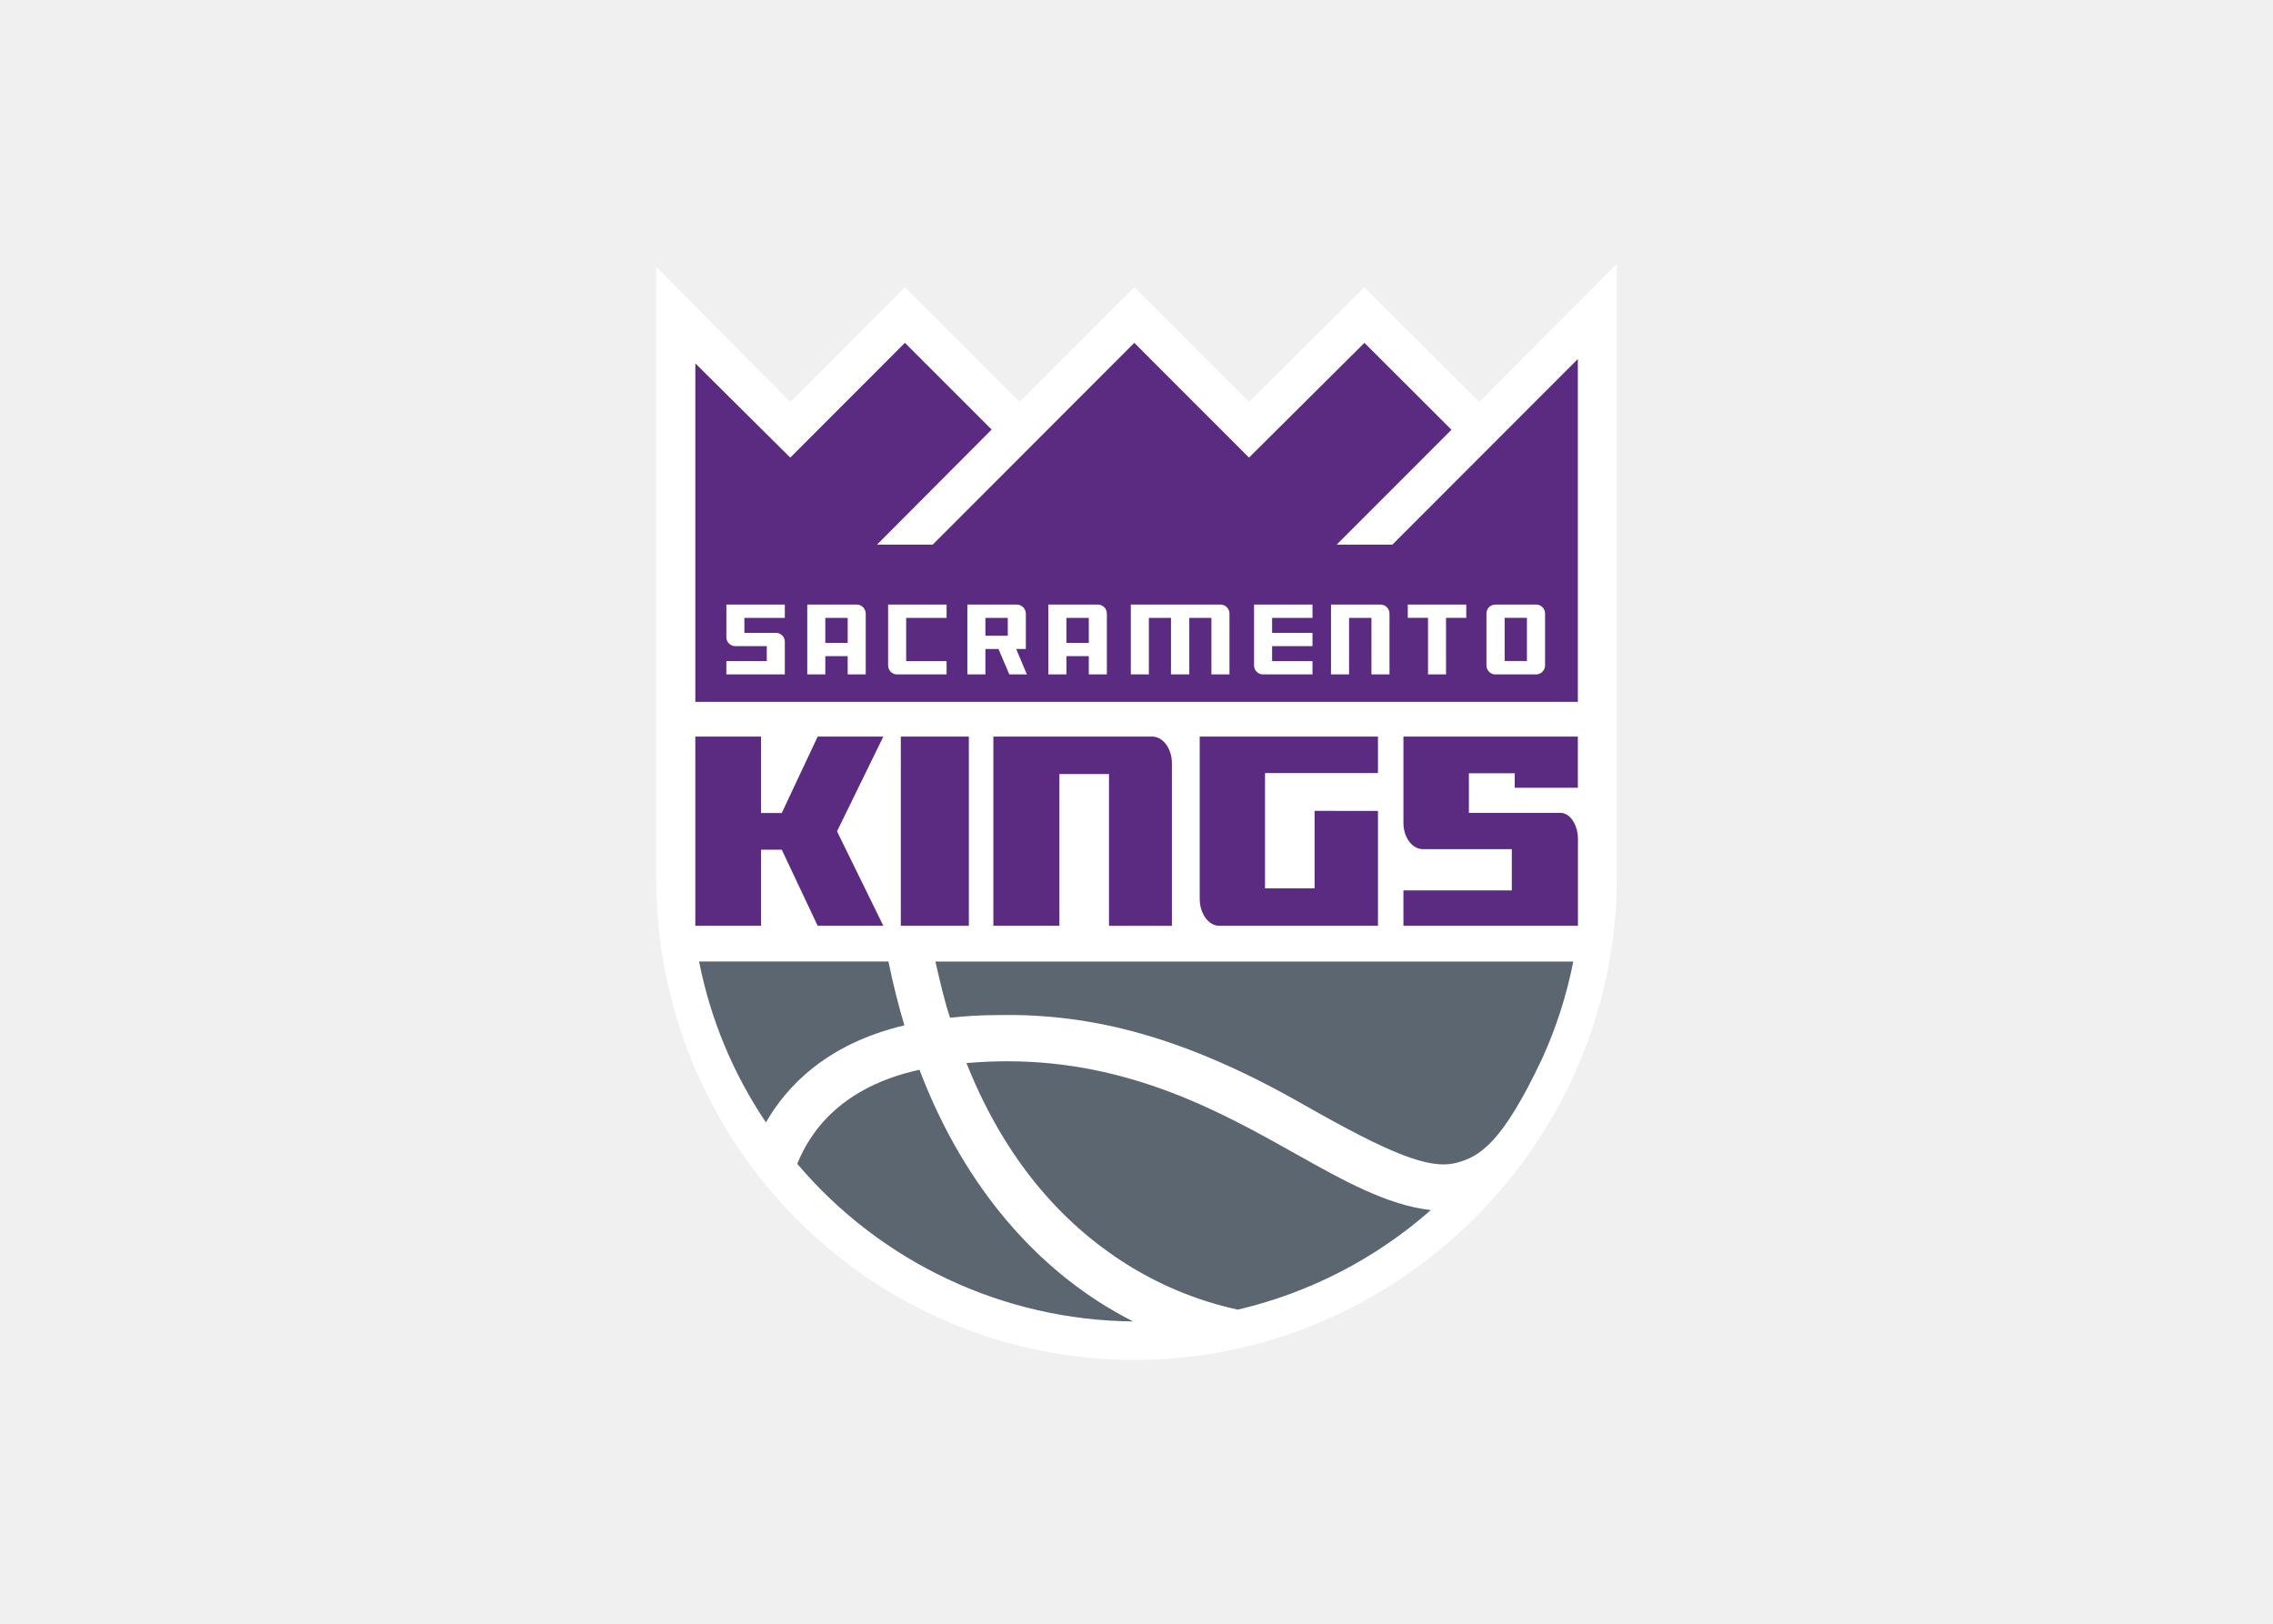
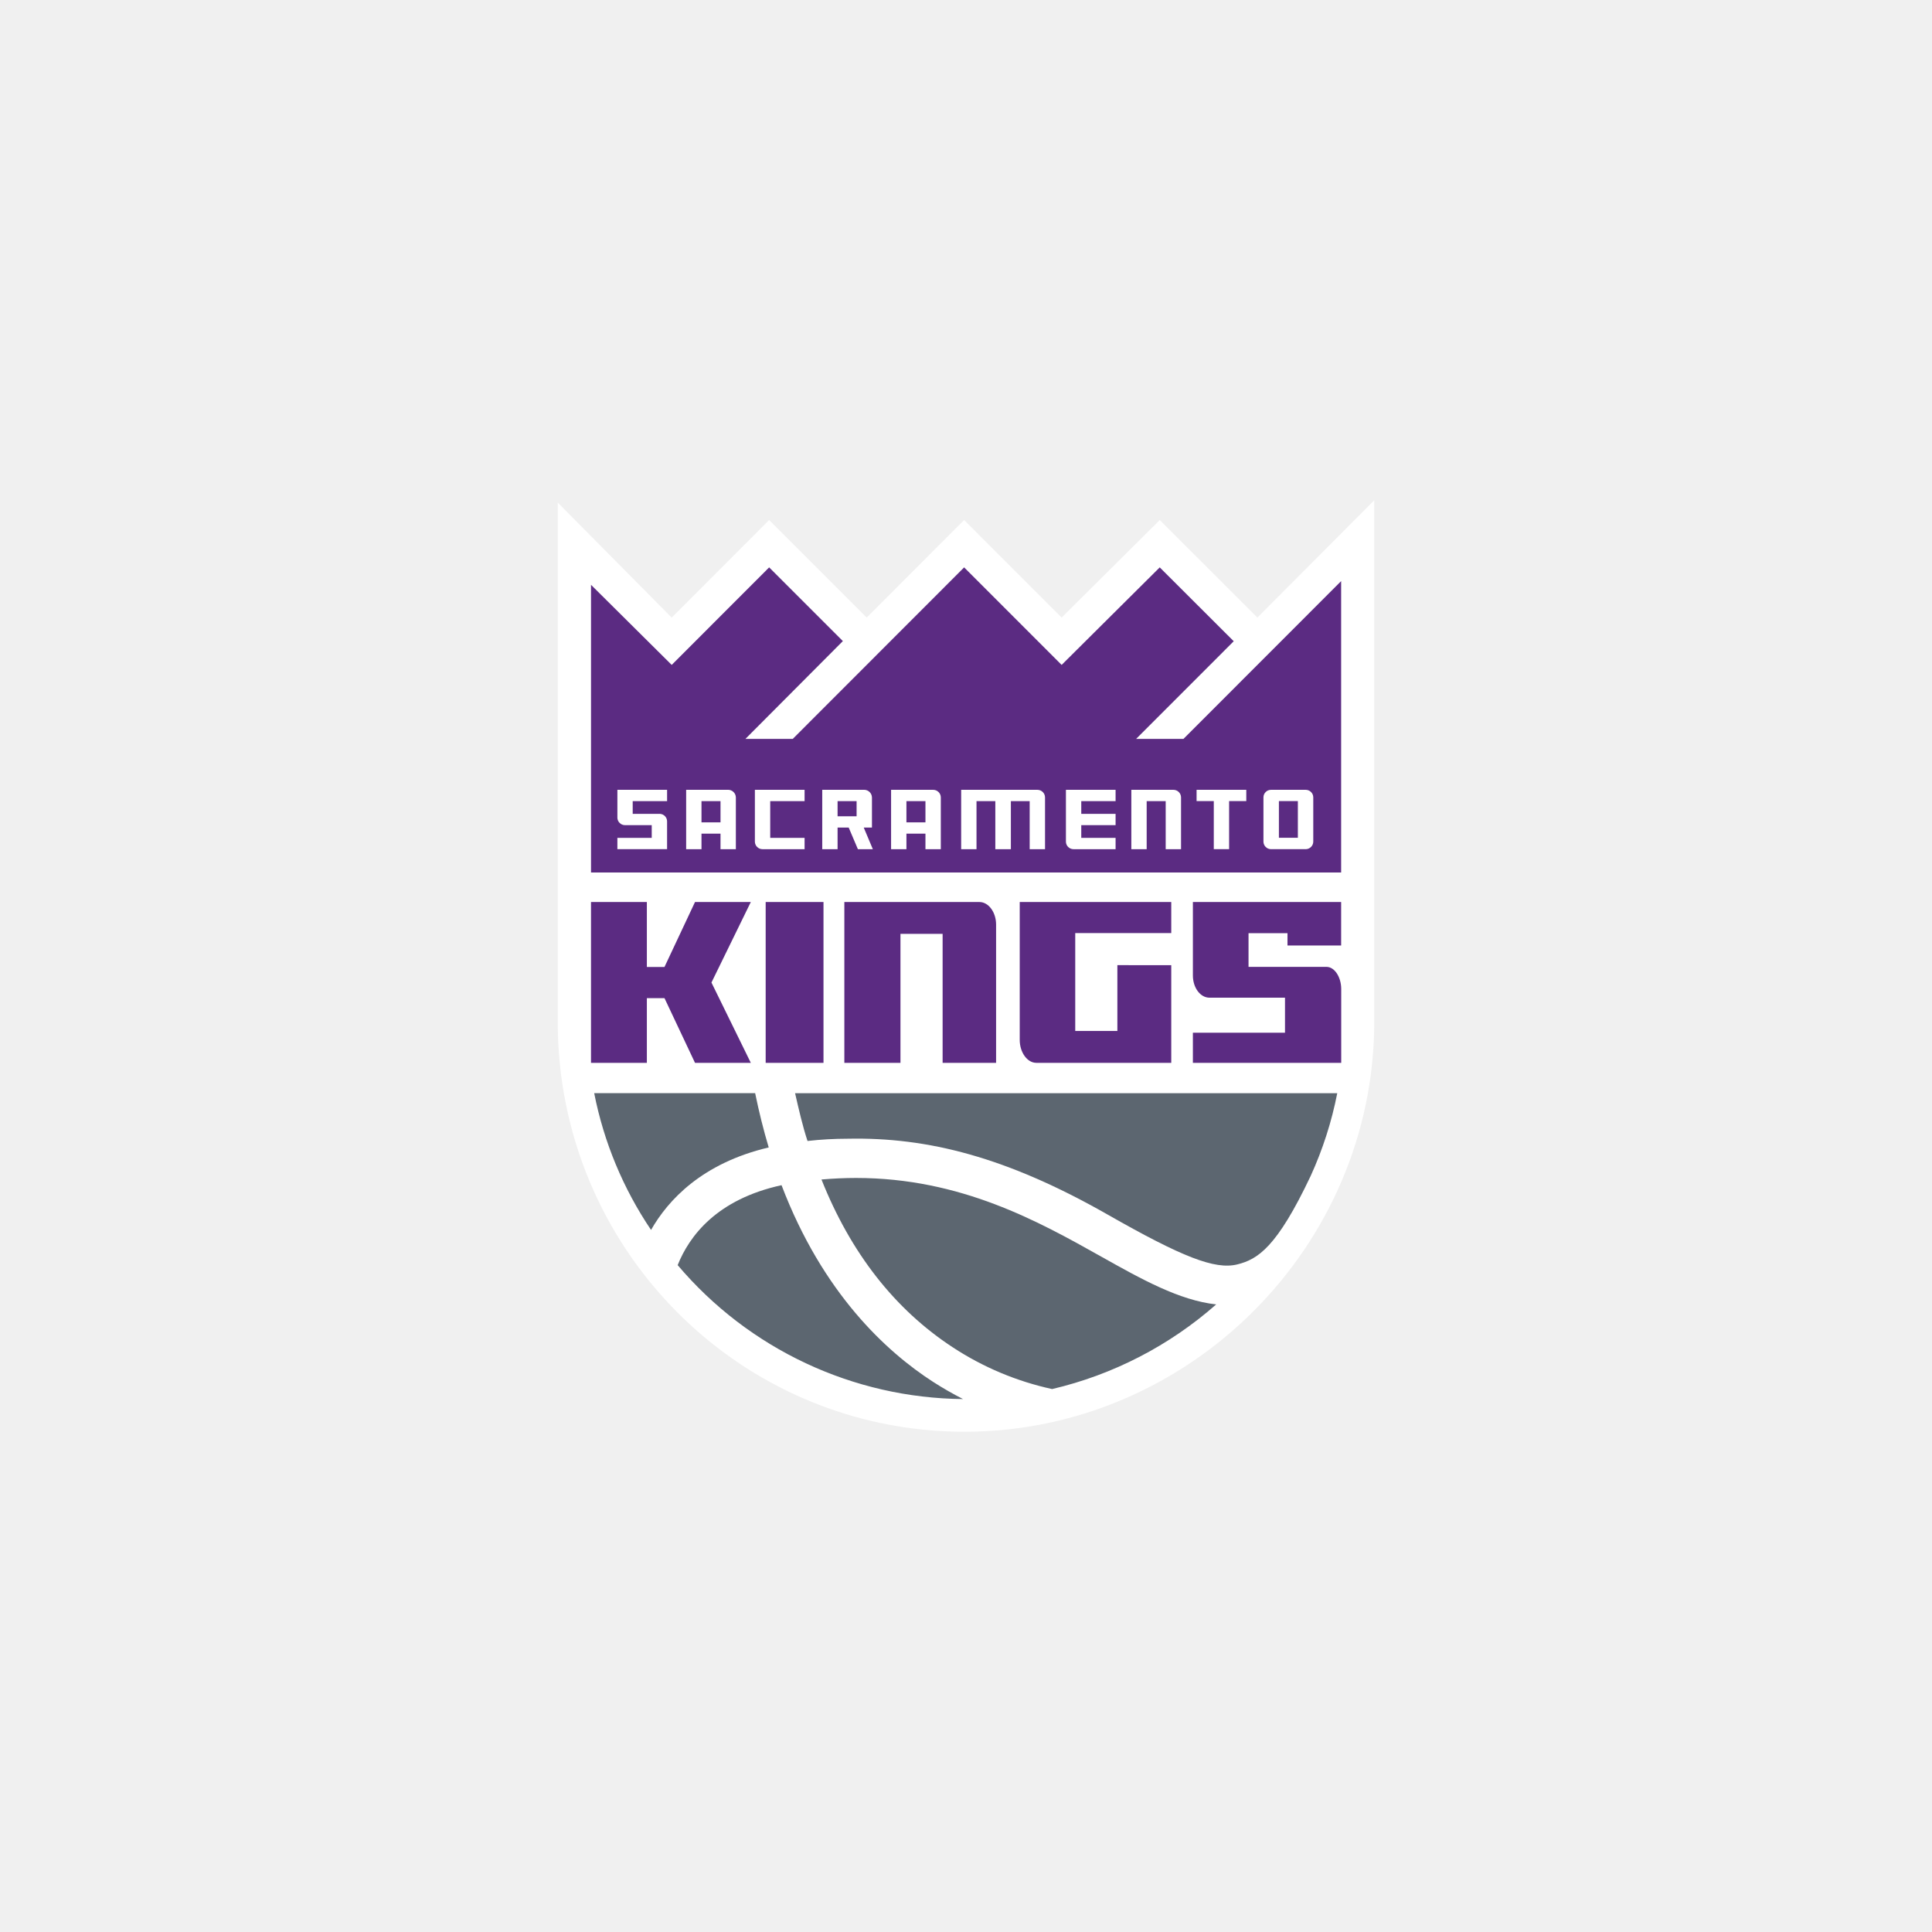
- <svg xmlns="http://www.w3.org/2000/svg" clip-rule="evenodd" fill-rule="evenodd" viewBox="0 0 560 400">
+ <svg xmlns="http://www.w3.org/2000/svg" width="150" height="150" clip-rule="evenodd" fill-rule="evenodd" viewBox="0 0 560 400">
  <path d="m398.334 65-33.871 34.004-28.307-28.272-28.438 28.276-28.259-28.276-28.25 28.272-28.269-28.272-28.244 28.287-33.03-33.341v150.564c0 65.481 52.532 118.76 117.975 118.76 65.105-.09 118.64-53.656 118.693-118.76v-151.241z" fill="#fff" />
  <path d="m172.231 236.862c2.792 14.18 8.395 27.658 16.478 39.639 4.921-8.631 14.768-19.353 34.107-23.909-1.485-4.966-2.809-10.246-3.932-15.731h-46.653zm24.193 49.842c20.602 24.344 50.83 38.531 82.719 38.822-2.992-1.528-5.919-3.21-8.735-5.021-13.449-8.693-31.939-25.61-43.876-56.974-18.79 4.096-26.744 14.746-30.108 23.173m41.685-24.82c8.473 21.302 21.275 37.672 38.078 48.659 8.772 5.756 18.526 9.85 28.777 12.082 17.63-4.134 33.969-12.563 47.555-24.533-10.715-1.174-21.701-7.34-33.299-13.844-18.108-10.164-40.659-22.812-71.104-22.812-3.287 0-6.646.158-10.006.448" fill="#5c6670" />
  <path d="m283.888 181.456h-39.15v46.612h16.265v-37.389h12.219v37.391h15.5v-40.084c-.001-3.552-2.171-6.53-4.833-6.53" fill="#5b2b82" />
  <path d="m295.574 181.456v39.986c0 3.559 2.153 6.626 4.807 6.626h39.112v-28.3l-15.616-.018v19.084h-12.214v-28.382h27.83v-8.997h-43.919zm-94.122 0-8.847 18.823h-5.109v-18.823h-16.19v46.612h16.19v-18.755h5.109l8.847 18.755h16.174l-11.408-23.273 11.408-23.34h-16.174zm20.482 0h16.76v46.612h-16.76zm166.803 12.605v-12.606h-42.972v21.295c0 3.551 2.155 6.434 4.804 6.434h21.895v10.159h-26.7v8.724h42.994v-21.396c0-3.311-1.828-6.421-4.29-6.421h-22.575v-9.761h11.294v3.573h15.55zm-45.715-59.88h-13.722l28.302-28.315-21.445-21.407-28.438 28.27-28.259-28.27-49.684 49.722h-13.721l28.253-28.358-21.367-21.364-28.244 28.27-23.388-23.217v83.39h217.426v-84.466l-45.712 45.746z" fill="#5b2b82" />
  <path d="m218.806 163.942c.001 1.201.986 2.191 2.187 2.198h12.219v-3.283h-9.958v-10.648h9.958v-3.276h-14.406v15.008zm-19.92-15.008v17.205h4.445v-4.502h5.513v4.502h4.448v-15.013c-.024-1.214-1.03-2.202-2.244-2.202l-.199.01zm9.959 9.431h-5.514v-6.152h5.514zm169.631-9.431h-10.08c-1.194.001-2.178.983-2.18 2.178v12.832c.001 1.198.982 2.185 2.18 2.194h10.08c1.2-.012 2.181-1.001 2.181-2.202v-12.825c-.002-1.195-.986-2.178-2.181-2.178m-2.285 13.898h-5.494v-10.626h5.494zm-197.24-5.847c.004 1.2.991 2.186 2.191 2.188h7.767v3.683h-9.958v3.283h14.406v-8.056c.004-1.113-.848-2.06-1.956-2.174l-.121-.011h-7.888v-3.689h9.966v-3.274h-14.406v8.05zm91.545-8.05h-12.21v17.205h4.448v-4.502h5.513v4.502h4.452v-15.013c-.006-1.204-.999-2.191-2.203-2.192m-2.249 9.431h-5.514v-6.152h5.514zm78.588-6.16h4.988v13.933h4.439v-13.933h4.982v-3.271h-14.408v3.271zm-46.117-3.271h-22.119v17.206h4.447v-13.93h5.453v13.93h4.508v-13.93h5.45v13.93h4.45v-15.017c-.005-1.199-.989-2.184-2.188-2.19m39.418.001h-12.213v17.206h4.446v-13.93h5.513v13.93h4.448v-15.017c-.005-1.201-.993-2.187-2.194-2.19" fill="#fff" />
  <path d="m308.963 163.942c-.001 1.203.986 2.194 2.188 2.198h12.207v-3.283h-9.947v-3.689h9.947v-3.268h-9.947v-3.691h9.947v-3.276h-14.395v15.008zm-58.603-4.062h2.379v-8.757c-.032-1.214-1.041-2.197-2.256-2.197l-.187.008h-11.965v17.205h4.445v-6.259h3.226l2.662 6.259h4.332l-2.635-6.259zm-2.071-3.272h-5.513v-4.398h5.513z" fill="#fff" />
  <path d="m245.743 250.062c23.164-.472 46.073 5.328 75.305 21.986 21.606 12.312 31.099 16.045 37.578 14.451 5.969-1.468 11.505-4.995 21.276-25.642 3.501-7.667 6.088-15.718 7.708-23.99h-157.154c1.094 4.76 2.169 9.496 3.607 13.851 3.878-.435 7.777-.654 11.68-.656" fill="#5c6670" />
</svg>
